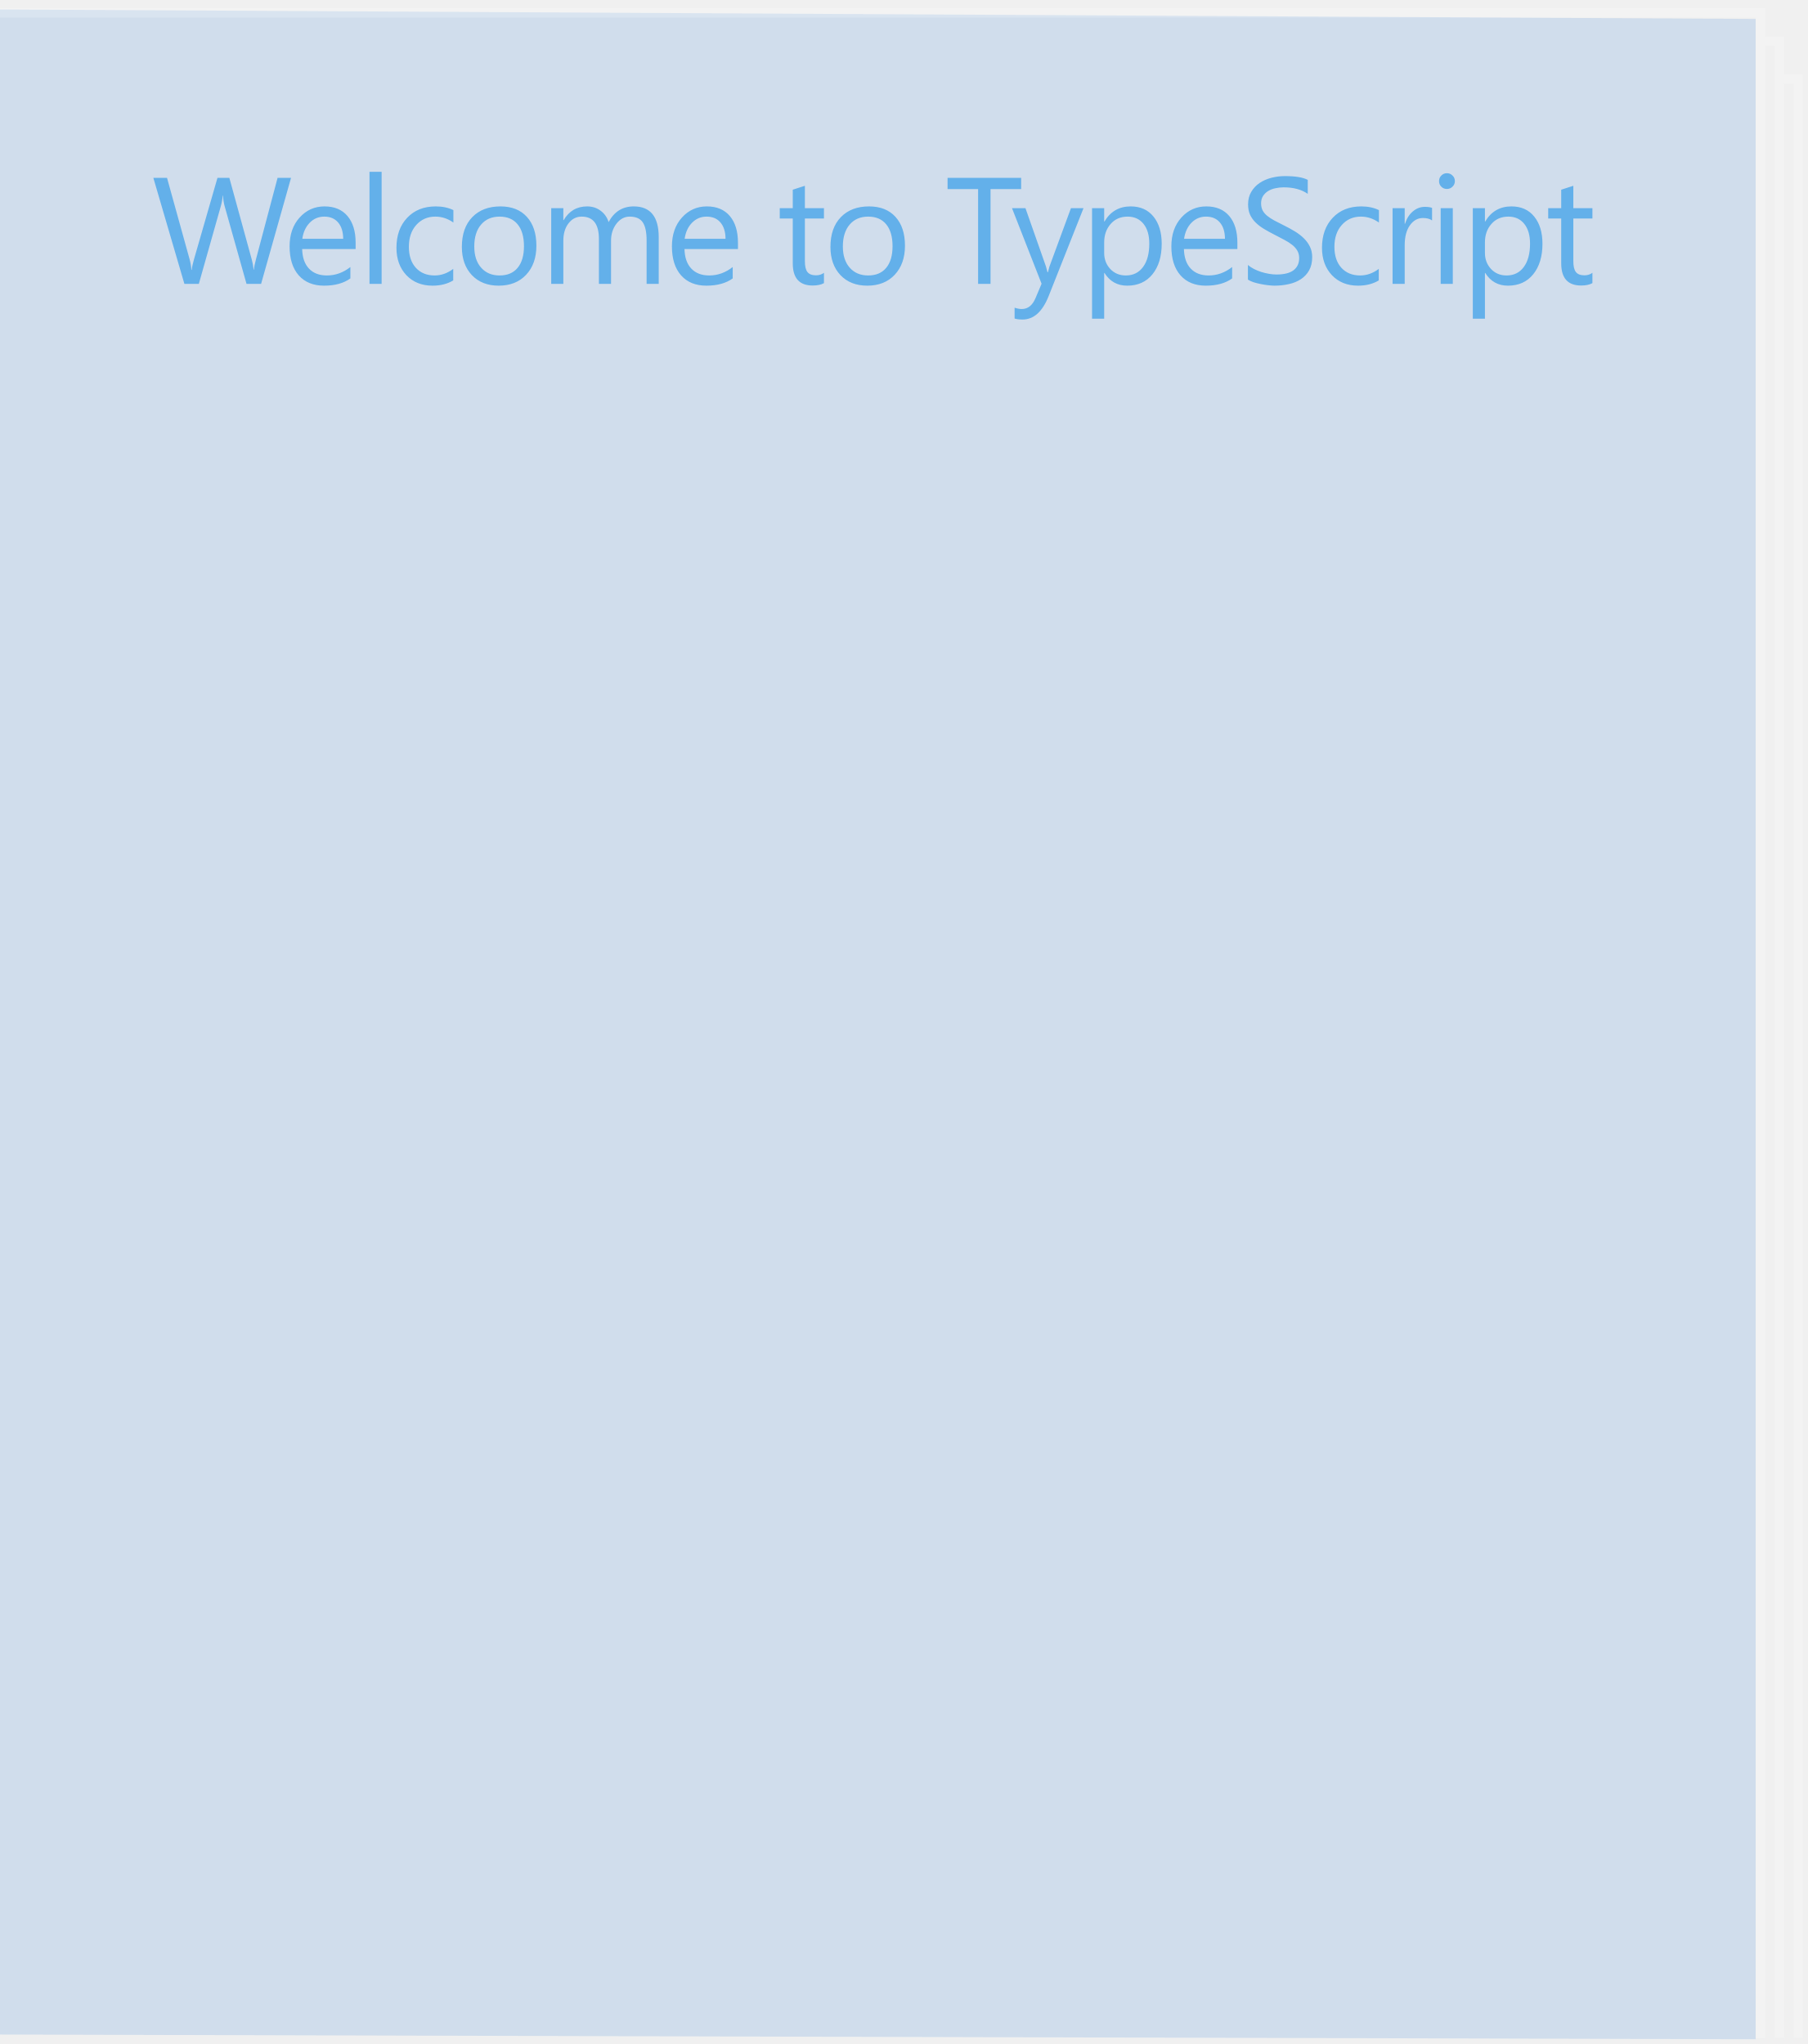
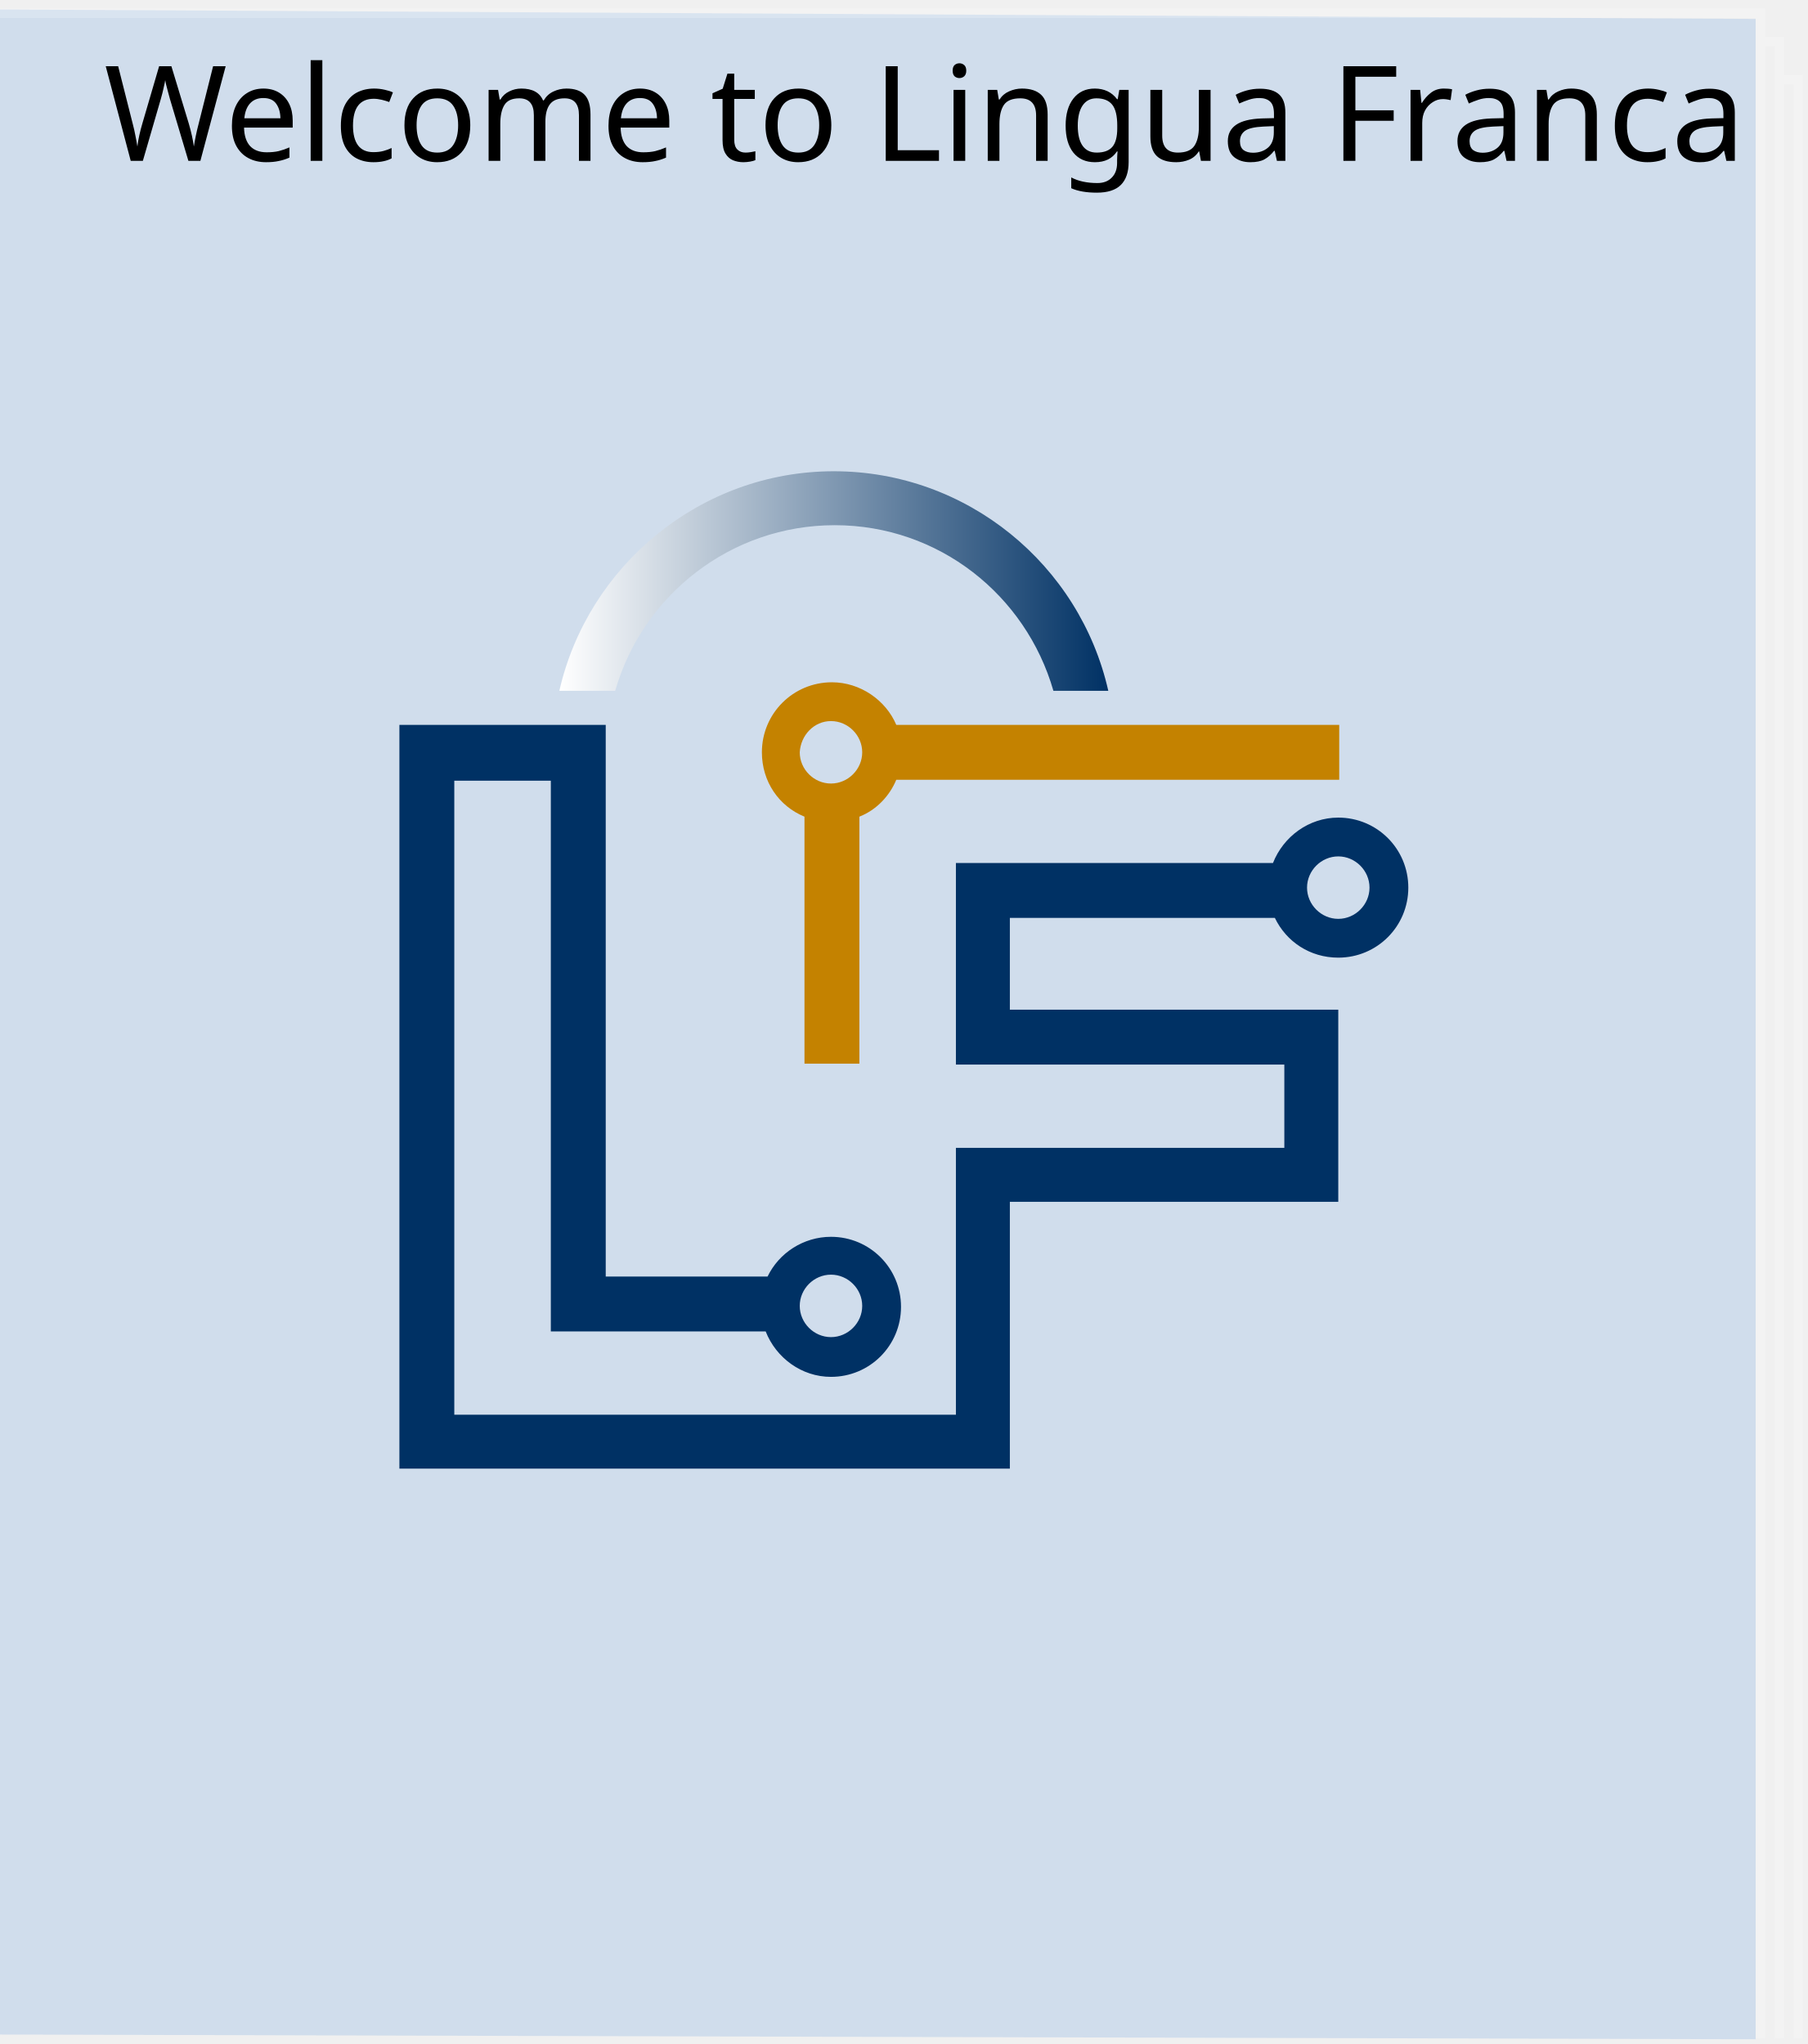
- <svg xmlns="http://www.w3.org/2000/svg" width="191" height="216" viewBox="0 0 191 216" fill="none">
-   <path d="M0 1L185.5 2V215.5L0 215V1Z" fill="#5495DC" fill-opacity="0.2" />
-   <path d="M0 1.355L186 1.355V215.355" stroke="white" stroke-opacity="0.2" />
-   <path d="M186.5 4.355H188V215.355" stroke="white" stroke-opacity="0.17" />
-   <path d="M188.5 8.355H190V215.355" stroke="white" stroke-opacity="0.17" />
-   <path d="M30.75 18.797L27.586 30H26.047L23.742 21.812C23.643 21.463 23.583 21.083 23.562 20.672H23.531C23.5 21.057 23.432 21.432 23.328 21.797L21.008 30H19.484L16.203 18.797H17.648L20.031 27.391C20.13 27.75 20.193 28.125 20.219 28.516H20.258C20.284 28.24 20.365 27.865 20.5 27.391L22.977 18.797H24.234L26.609 27.453C26.693 27.75 26.755 28.099 26.797 28.5H26.828C26.849 28.229 26.919 27.87 27.039 27.422L29.328 18.797H30.75ZM37.575 26.32H31.926C31.947 27.211 32.187 27.898 32.645 28.383C33.103 28.867 33.733 29.109 34.536 29.109C35.437 29.109 36.265 28.812 37.02 28.219V29.422C36.317 29.932 35.387 30.188 34.231 30.188C33.101 30.188 32.213 29.826 31.567 29.102C30.921 28.372 30.598 27.349 30.598 26.031C30.598 24.787 30.95 23.773 31.653 22.992C32.361 22.206 33.239 21.812 34.286 21.812C35.333 21.812 36.142 22.151 36.715 22.828C37.288 23.505 37.575 24.445 37.575 25.648V26.32ZM36.262 25.234C36.257 24.495 36.077 23.919 35.723 23.508C35.374 23.096 34.887 22.891 34.262 22.891C33.658 22.891 33.145 23.107 32.723 23.539C32.301 23.971 32.041 24.537 31.942 25.234H36.262ZM40.321 30H39.04V18.156H40.321V30ZM47.888 29.633C47.273 30.003 46.544 30.188 45.701 30.188C44.56 30.188 43.638 29.818 42.935 29.078C42.237 28.333 41.888 27.37 41.888 26.188C41.888 24.87 42.266 23.812 43.021 23.016C43.776 22.213 44.784 21.812 46.044 21.812C46.748 21.812 47.367 21.943 47.904 22.203V23.516C47.31 23.099 46.675 22.891 45.998 22.891C45.18 22.891 44.508 23.185 43.982 23.773C43.461 24.357 43.201 25.125 43.201 26.078C43.201 27.016 43.445 27.755 43.935 28.297C44.43 28.838 45.091 29.109 45.919 29.109C46.617 29.109 47.273 28.878 47.888 28.414V29.633ZM52.689 30.188C51.507 30.188 50.562 29.815 49.853 29.07C49.15 28.32 48.799 27.328 48.799 26.094C48.799 24.75 49.166 23.701 49.9 22.945C50.635 22.19 51.627 21.812 52.877 21.812C54.07 21.812 54.999 22.18 55.666 22.914C56.338 23.648 56.674 24.667 56.674 25.969C56.674 27.245 56.312 28.268 55.588 29.039C54.869 29.805 53.903 30.188 52.689 30.188ZM52.783 22.891C51.96 22.891 51.309 23.172 50.83 23.734C50.351 24.292 50.111 25.062 50.111 26.047C50.111 26.995 50.353 27.742 50.838 28.289C51.322 28.836 51.971 29.109 52.783 29.109C53.611 29.109 54.247 28.841 54.689 28.305C55.137 27.768 55.361 27.005 55.361 26.016C55.361 25.016 55.137 24.245 54.689 23.703C54.247 23.162 53.611 22.891 52.783 22.891ZM69.6 30H68.319V25.406C68.319 24.521 68.181 23.88 67.905 23.484C67.634 23.088 67.175 22.891 66.53 22.891C65.983 22.891 65.517 23.141 65.131 23.641C64.751 24.141 64.561 24.74 64.561 25.438V30H63.28V25.25C63.28 23.677 62.673 22.891 61.459 22.891C60.897 22.891 60.433 23.128 60.069 23.602C59.704 24.07 59.522 24.682 59.522 25.438V30H58.241V22H59.522V23.266H59.553C60.121 22.297 60.949 21.812 62.038 21.812C62.584 21.812 63.061 21.966 63.467 22.273C63.873 22.576 64.152 22.974 64.303 23.469C64.897 22.365 65.782 21.812 66.959 21.812C68.72 21.812 69.6 22.898 69.6 25.07V30ZM77.972 26.32H72.323C72.344 27.211 72.584 27.898 73.042 28.383C73.5 28.867 74.13 29.109 74.933 29.109C75.834 29.109 76.662 28.812 77.417 28.219V29.422C76.714 29.932 75.784 30.188 74.628 30.188C73.498 30.188 72.61 29.826 71.964 29.102C71.318 28.372 70.995 27.349 70.995 26.031C70.995 24.787 71.347 23.773 72.05 22.992C72.758 22.206 73.636 21.812 74.683 21.812C75.729 21.812 76.539 22.151 77.112 22.828C77.685 23.505 77.972 24.445 77.972 25.648V26.32ZM76.659 25.234C76.654 24.495 76.474 23.919 76.12 23.508C75.771 23.096 75.284 22.891 74.659 22.891C74.055 22.891 73.542 23.107 73.12 23.539C72.698 23.971 72.438 24.537 72.339 25.234H76.659ZM87.058 29.922C86.756 30.088 86.358 30.172 85.863 30.172C84.462 30.172 83.762 29.391 83.762 27.828V23.094H82.387V22H83.762V20.047L85.043 19.633V22H87.058V23.094H85.043V27.602C85.043 28.138 85.134 28.521 85.316 28.75C85.499 28.979 85.801 29.094 86.222 29.094C86.545 29.094 86.824 29.005 87.058 28.828V29.922ZM91.633 30.188C90.451 30.188 89.505 29.815 88.797 29.07C88.094 28.32 87.743 27.328 87.743 26.094C87.743 24.75 88.11 23.701 88.844 22.945C89.578 22.19 90.571 21.812 91.821 21.812C93.013 21.812 93.943 22.18 94.61 22.914C95.282 23.648 95.618 24.667 95.618 25.969C95.618 27.245 95.255 28.268 94.532 29.039C93.813 29.805 92.847 30.188 91.633 30.188ZM91.727 22.891C90.904 22.891 90.253 23.172 89.774 23.734C89.295 24.292 89.055 25.062 89.055 26.047C89.055 26.995 89.297 27.742 89.782 28.289C90.266 28.836 90.914 29.109 91.727 29.109C92.555 29.109 93.19 28.841 93.633 28.305C94.081 27.768 94.305 27.005 94.305 26.016C94.305 25.016 94.081 24.245 93.633 23.703C93.19 23.162 92.555 22.891 91.727 22.891ZM107.892 19.984H104.658V30H103.345V19.984H100.118V18.797H107.892V19.984ZM114.482 22L110.802 31.281C110.146 32.938 109.224 33.766 108.037 33.766C107.704 33.766 107.425 33.732 107.201 33.664V32.516C107.477 32.609 107.73 32.656 107.959 32.656C108.605 32.656 109.089 32.271 109.412 31.5L110.052 29.984L106.927 22H108.349L110.513 28.156C110.539 28.234 110.594 28.438 110.677 28.766H110.724C110.75 28.641 110.802 28.443 110.881 28.172L113.154 22H114.482ZM116.698 28.844H116.666V33.68H115.385V22H116.666V23.406H116.698C117.328 22.344 118.25 21.812 119.463 21.812C120.494 21.812 121.299 22.172 121.877 22.891C122.455 23.604 122.744 24.562 122.744 25.766C122.744 27.104 122.419 28.177 121.768 28.984C121.117 29.787 120.226 30.188 119.096 30.188C118.059 30.188 117.26 29.74 116.698 28.844ZM116.666 25.617V26.734C116.666 27.396 116.88 27.958 117.307 28.422C117.739 28.88 118.286 29.109 118.948 29.109C119.724 29.109 120.33 28.812 120.768 28.219C121.211 27.625 121.432 26.799 121.432 25.742C121.432 24.852 121.226 24.154 120.815 23.648C120.403 23.143 119.846 22.891 119.143 22.891C118.398 22.891 117.799 23.151 117.346 23.672C116.893 24.188 116.666 24.836 116.666 25.617ZM130.741 26.32H125.092C125.113 27.211 125.353 27.898 125.811 28.383C126.27 28.867 126.9 29.109 127.702 29.109C128.603 29.109 129.431 28.812 130.186 28.219V29.422C129.483 29.932 128.553 30.188 127.397 30.188C126.267 30.188 125.379 29.826 124.733 29.102C124.087 28.372 123.764 27.349 123.764 26.031C123.764 24.787 124.116 23.773 124.819 22.992C125.527 22.206 126.405 21.812 127.452 21.812C128.499 21.812 129.309 22.151 129.882 22.828C130.454 23.505 130.741 24.445 130.741 25.648V26.32ZM129.428 25.234C129.423 24.495 129.244 23.919 128.889 23.508C128.54 23.096 128.053 22.891 127.428 22.891C126.824 22.891 126.311 23.107 125.889 23.539C125.467 23.971 125.207 24.537 125.108 25.234H129.428ZM131.855 29.547V28C132.032 28.156 132.243 28.297 132.488 28.422C132.738 28.547 132.998 28.654 133.269 28.742C133.545 28.826 133.821 28.891 134.097 28.938C134.373 28.984 134.628 29.008 134.863 29.008C135.67 29.008 136.271 28.859 136.667 28.562C137.068 28.26 137.269 27.828 137.269 27.266C137.269 26.963 137.201 26.701 137.066 26.477C136.935 26.253 136.753 26.049 136.519 25.867C136.284 25.68 136.006 25.503 135.683 25.336C135.365 25.164 135.021 24.984 134.652 24.797C134.261 24.599 133.896 24.398 133.558 24.195C133.219 23.992 132.925 23.768 132.675 23.523C132.425 23.279 132.227 23.003 132.081 22.695C131.941 22.383 131.87 22.018 131.87 21.602C131.87 21.091 131.982 20.648 132.206 20.273C132.43 19.893 132.724 19.581 133.089 19.336C133.454 19.091 133.868 18.909 134.331 18.789C134.8 18.669 135.277 18.609 135.761 18.609C136.865 18.609 137.67 18.742 138.175 19.008V20.484C137.514 20.026 136.665 19.797 135.628 19.797C135.342 19.797 135.055 19.828 134.769 19.891C134.482 19.948 134.227 20.044 134.003 20.18C133.779 20.315 133.597 20.49 133.456 20.703C133.316 20.917 133.245 21.177 133.245 21.484C133.245 21.771 133.297 22.018 133.402 22.227C133.511 22.435 133.67 22.625 133.878 22.797C134.086 22.969 134.339 23.135 134.636 23.297C134.938 23.458 135.284 23.635 135.675 23.828C136.076 24.026 136.456 24.234 136.816 24.453C137.175 24.672 137.49 24.914 137.761 25.18C138.032 25.445 138.245 25.74 138.402 26.062C138.563 26.385 138.644 26.755 138.644 27.172C138.644 27.724 138.534 28.193 138.316 28.578C138.102 28.958 137.81 29.268 137.441 29.508C137.076 29.747 136.654 29.919 136.175 30.023C135.696 30.133 135.191 30.188 134.659 30.188C134.482 30.188 134.264 30.172 134.003 30.141C133.743 30.115 133.477 30.073 133.206 30.016C132.935 29.963 132.678 29.898 132.433 29.82C132.193 29.737 132.001 29.646 131.855 29.547ZM145.679 29.633C145.065 30.003 144.336 30.188 143.492 30.188C142.351 30.188 141.429 29.818 140.726 29.078C140.028 28.333 139.679 27.37 139.679 26.188C139.679 24.87 140.057 23.812 140.812 23.016C141.567 22.213 142.575 21.812 143.836 21.812C144.539 21.812 145.159 21.943 145.695 22.203V23.516C145.101 23.099 144.466 22.891 143.789 22.891C142.971 22.891 142.299 23.185 141.773 23.773C141.252 24.357 140.992 25.125 140.992 26.078C140.992 27.016 141.237 27.755 141.726 28.297C142.221 28.838 142.882 29.109 143.711 29.109C144.409 29.109 145.065 28.878 145.679 28.414V29.633ZM151.309 23.297C151.085 23.125 150.762 23.039 150.34 23.039C149.793 23.039 149.335 23.297 148.965 23.812C148.6 24.328 148.418 25.031 148.418 25.922V30H147.137V22H148.418V23.648H148.449C148.632 23.086 148.91 22.648 149.285 22.336C149.66 22.018 150.08 21.859 150.543 21.859C150.876 21.859 151.132 21.896 151.309 21.969V23.297ZM152.876 19.969C152.646 19.969 152.451 19.891 152.29 19.734C152.128 19.578 152.048 19.38 152.048 19.141C152.048 18.901 152.128 18.703 152.29 18.547C152.451 18.385 152.646 18.305 152.876 18.305C153.11 18.305 153.308 18.385 153.469 18.547C153.636 18.703 153.719 18.901 153.719 19.141C153.719 19.37 153.636 19.565 153.469 19.727C153.308 19.888 153.11 19.969 152.876 19.969ZM153.501 30H152.219V22H153.501V30ZM156.927 28.844H156.896V33.68H155.614V22H156.896V23.406H156.927C157.557 22.344 158.479 21.812 159.693 21.812C160.724 21.812 161.528 22.172 162.107 22.891C162.685 23.604 162.974 24.562 162.974 25.766C162.974 27.104 162.648 28.177 161.997 28.984C161.346 29.787 160.456 30.188 159.325 30.188C158.289 30.188 157.489 29.74 156.927 28.844ZM156.896 25.617V26.734C156.896 27.396 157.109 27.958 157.536 28.422C157.969 28.88 158.515 29.109 159.177 29.109C159.953 29.109 160.56 28.812 160.997 28.219C161.44 27.625 161.661 26.799 161.661 25.742C161.661 24.852 161.456 24.154 161.044 23.648C160.633 23.143 160.075 22.891 159.372 22.891C158.627 22.891 158.028 23.151 157.575 23.672C157.122 24.188 156.896 24.836 156.896 25.617ZM168.252 29.922C167.949 30.088 167.551 30.172 167.056 30.172C165.655 30.172 164.955 29.391 164.955 27.828V23.094H163.58V22H164.955V20.047L166.236 19.633V22H168.252V23.094H166.236V27.602C166.236 28.138 166.327 28.521 166.509 28.75C166.692 28.979 166.994 29.094 167.416 29.094C167.739 29.094 168.017 29.005 168.252 28.828V29.922Z" fill="#63B0EA" />
+ <svg xmlns="http://www.w3.org/2000/svg" version="1.1" id="Layer_1" x="0px" y="0px" viewBox="0 0 191 216" style="enable-background:new 0 0 191 216;" xml:space="preserve">
+   <style type="text/css">
+ 	.st0{fill:#5495DC;fill-opacity:0.2;}
+ 	.st1{fill:none;stroke:#FFFFFF;stroke-opacity:0.2;}
+ 	.st2{fill:none;stroke:#FFFFFF;stroke-opacity:0.17;}
+ 	.st3{font-family:'MyriadPro-Regular';}
+ 	.st4{font-size:14px;}
+ 	.st5{fill:url(#SVGID_1_);}
+ 	.st6{fill:#C48200;}
+ 	.st7{fill:#003164;}
+ </style>
+   <path class="st0" d="M0,1l185.5,1v213.5L0,215V1z" />
+   <path class="st1" d="M0,1.4h186v214" />
+   <path class="st2" d="M186.5,4.4h1.5v211" />
+   <path class="st2" d="M188.5,8.4h1.5v207" />
+   <text transform="matrix(1 0 0 1 11 17)" class="st3 st4">Welcome to Lingua Franca</text>
+   <g>
+     <g>
+       <g>
+         <linearGradient id="SVGID_1_" gradientUnits="userSpaceOnUse" x1="141.283" y1="61.374" x2="83.302" y2="61.374" gradientTransform="matrix(-1 0 0 1 200.4404 0)">
+           <stop offset="0" style="stop-color:#FFFFFF" />
+           <stop offset="1" style="stop-color:#003164" />
+         </linearGradient>
+         <path class="st5" d="M111.3,73c-2.9-10.1-12.1-17.5-23.1-17.5S67.9,62.9,65,73h-5.9c3-13.2,14.9-23.2,29-23.2     c14.1,0,26,9.9,29,23.2H111.3z" />
+       </g>
+     </g>
+   </g>
+   <path class="st6" d="M85,86.3v26.1h5.8V86.3c1.8-0.7,3.2-2.2,3.9-3.9h46.8v-5.8H94.7c-1.1-2.6-3.8-4.5-6.8-4.5  c-4.1,0-7.4,3.3-7.4,7.4C80.5,82.6,82.3,85.2,85,86.3z M87.8,76.2c1.8,0,3.3,1.5,3.3,3.3c0,1.8-1.5,3.3-3.3,3.3s-3.3-1.5-3.3-3.3  C84.6,77.7,86,76.2,87.8,76.2z" />
+   <path class="st7" d="M134.7,97c1.2,2.5,3.7,4.2,6.7,4.2c4.1,0,7.4-3.3,7.4-7.4c0-4.1-3.3-7.4-7.4-7.4c-3.1,0-5.8,2-6.9,4.8H101v21.3  h34.7v8.8H101v28.2H48v-67h10.2v58.2h22.7c1.1,2.8,3.8,4.8,6.9,4.8c4.1,0,7.4-3.3,7.4-7.4c0-4.1-3.3-7.4-7.4-7.4  c-2.9,0-5.5,1.7-6.7,4.2H64V76.6H42.2v78.6h64.5V127h34.7v-20.3h-34.7V97L134.7,97z M141.4,90.5c1.8,0,3.3,1.5,3.3,3.3  c0,1.8-1.5,3.3-3.3,3.3s-3.3-1.5-3.3-3.3C138.1,92,139.6,90.5,141.4,90.5z M87.8,134.7c1.8,0,3.3,1.5,3.3,3.3s-1.5,3.3-3.3,3.3  c-1.8,0-3.3-1.5-3.3-3.3S86,134.7,87.8,134.7z" />
</svg>
